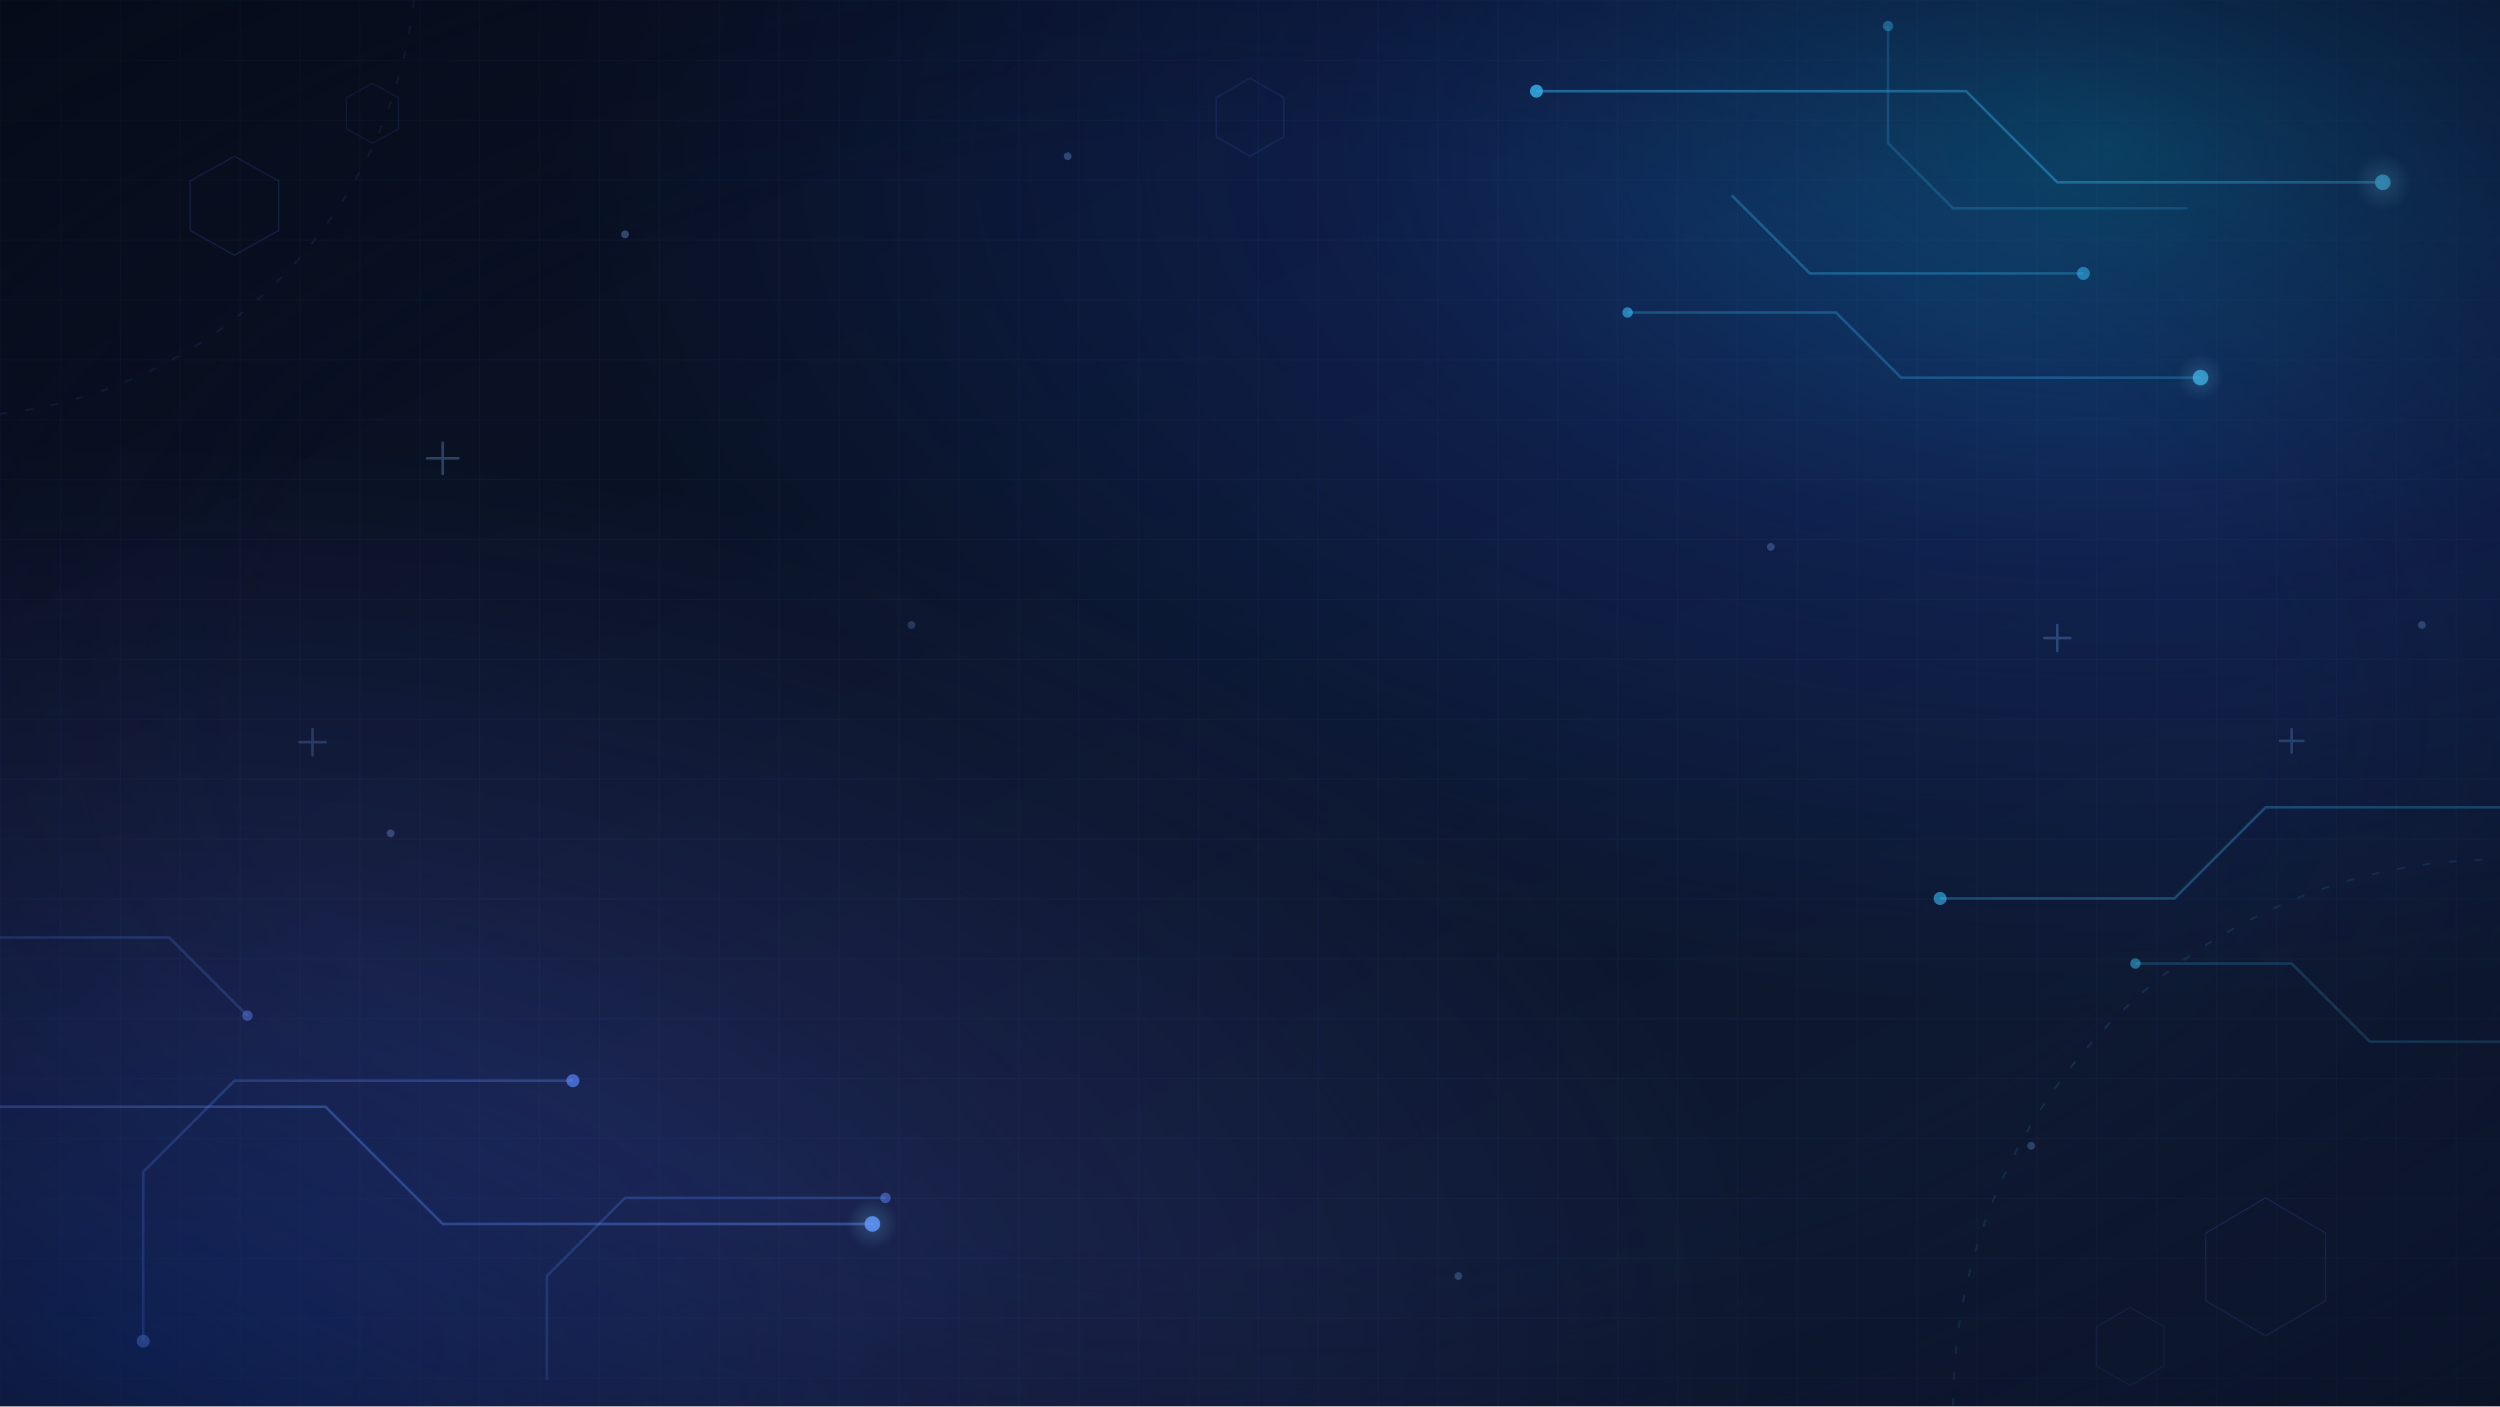
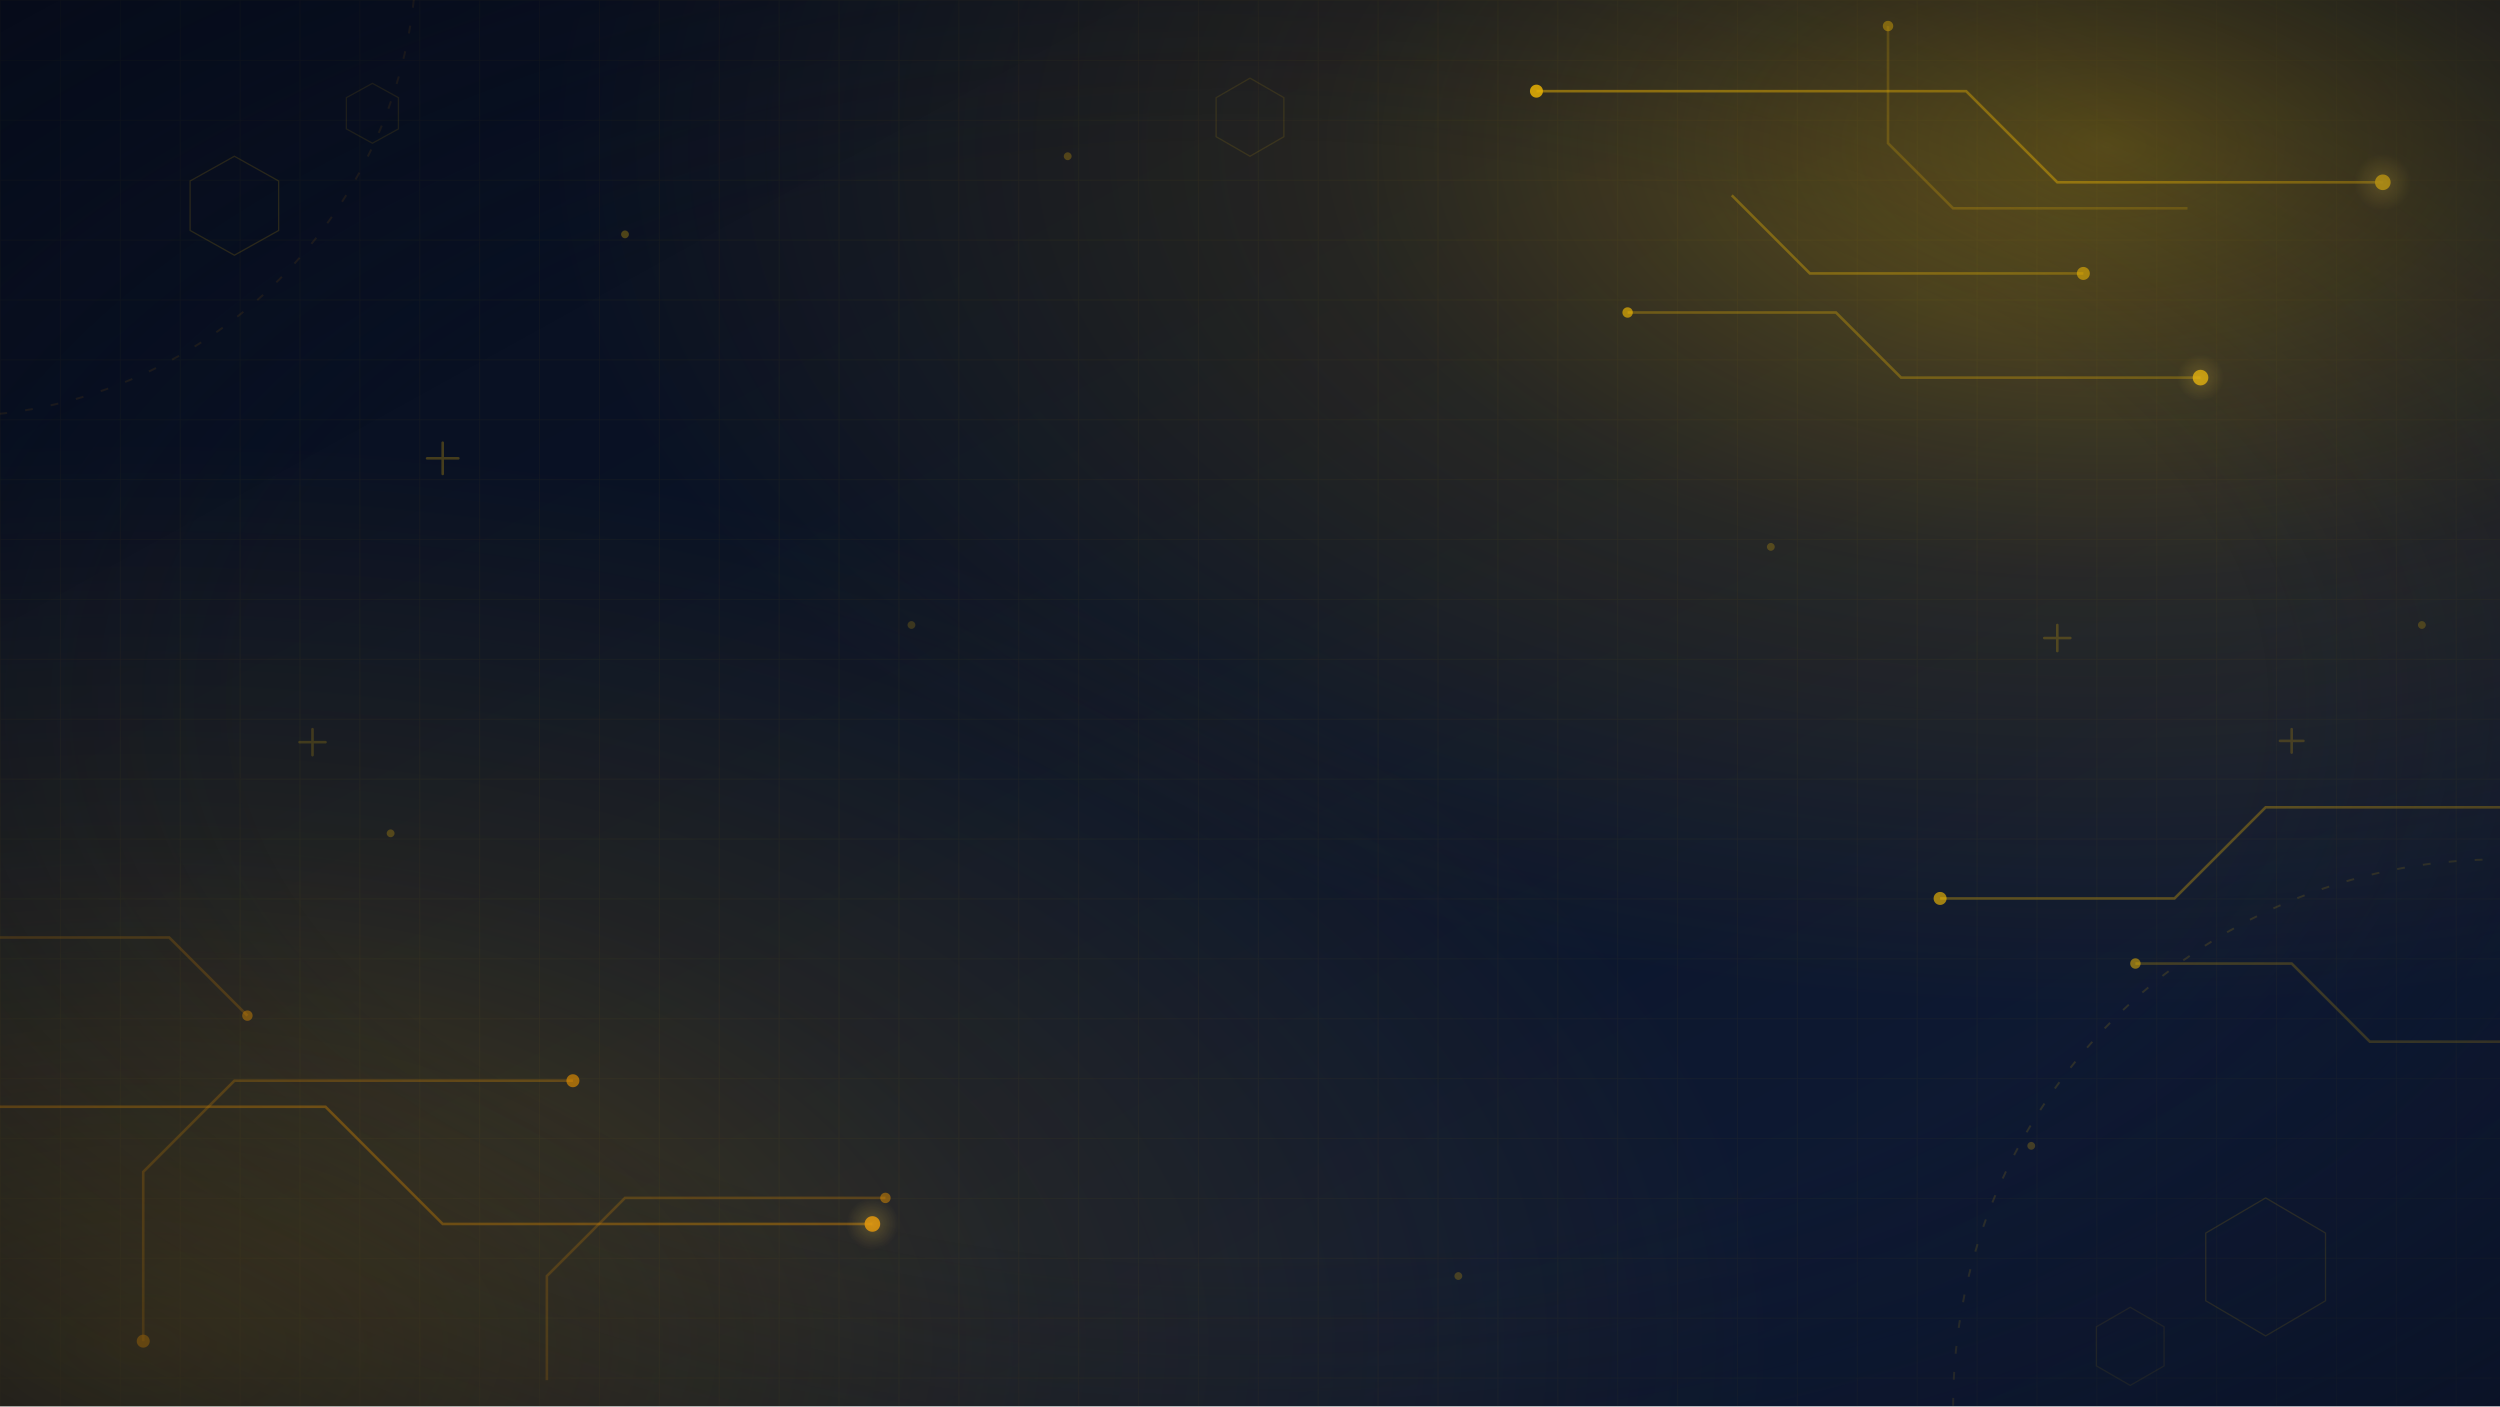
<svg xmlns="http://www.w3.org/2000/svg" viewBox="0 0 1920 1080" preserveAspectRatio="xMidYMid slice">
  <defs>
    <linearGradient id="bg" x1="0" y1="0" x2="1" y2="1">
      <stop offset="0" stop-color="#070d1d" />
      <stop offset=".45" stop-color="#0a1428" />
      <stop offset="1" stop-color="#101c38" />
    </linearGradient>
    <radialGradient id="glowA" cx=".84" cy=".1" r=".62">
-       <stop offset="0" stop-color="#0ea5e9" stop-opacity=".4" />
-       <stop offset=".5" stop-color="#2456f0" stop-opacity=".16" />
-       <stop offset="1" stop-color="#2456f0" stop-opacity="0" />
+       <stop offset="0" stop-color="#FFC300" stop-opacity=".4" />
+       <stop offset=".5" stop-color="#B8860B" stop-opacity=".16" />
+       <stop offset="1" stop-color="#B8860B" stop-opacity="0" />
    </radialGradient>
    <radialGradient id="glowB" cx=".06" cy=".96" r=".65">
-       <stop offset="0" stop-color="#2456f0" stop-opacity=".38" />
-       <stop offset=".55" stop-color="#6366f1" stop-opacity=".13" />
-       <stop offset="1" stop-color="#6366f1" stop-opacity="0" />
+       <stop offset="0" stop-color="#B8860B" stop-opacity=".38" />
+       <stop offset=".55" stop-color="#B8860B" stop-opacity=".13" />
+       <stop offset="1" stop-color="#B8860B" stop-opacity="0" />
    </radialGradient>
    <radialGradient id="glowC" cx=".5" cy=".5" r=".5">
-       <stop offset="0" stop-color="#7dd3fc" stop-opacity=".5" />
-       <stop offset="1" stop-color="#7dd3fc" stop-opacity="0" />
+       <stop offset="0" stop-color="#FFD54A" stop-opacity=".5" />
+       <stop offset="1" stop-color="#FFD54A" stop-opacity="0" />
    </radialGradient>
    <pattern id="grid" width="46" height="46" patternUnits="userSpaceOnUse">
-       <path d="M46 0H0v46" fill="none" stroke="#7db4ff" stroke-opacity=".055" />
+       <path d="M46 0H0v46" fill="none" stroke="#D4A50A" stroke-opacity=".055" />
    </pattern>
  </defs>
  <rect width="1920" height="1080" fill="url(#bg)" />
  <rect width="1920" height="1080" fill="url(#grid)" />
  <rect width="1920" height="1080" fill="url(#glowA)" />
  <rect width="1920" height="1080" fill="url(#glowB)" />
-   <g fill="none" stroke="#38bdf8" stroke-width="2">
+   <g fill="none" stroke="#FFC300" stroke-width="2">
    <path d="M1180 70h330l70 70h250" stroke-opacity=".5" />
    <path d="M1330 150l60 60h210" stroke-opacity=".32" />
    <path d="M1450 20v90l50 50h180" stroke-opacity=".24" />
    <path d="M1250 240h160l50 50h230" stroke-opacity=".28" />
  </g>
-   <g fill="#38bdf8">
+   <g fill="#FFC300">
    <circle cx="1180" cy="70" r="5" opacity=".85" />
    <circle cx="1830" cy="140" r="6" opacity=".9" />
    <circle cx="1600" cy="210" r="5" opacity=".6" />
    <circle cx="1690" cy="290" r="6" opacity=".75" />
    <circle cx="1450" cy="20" r="4" opacity=".55" />
    <circle cx="1250" cy="240" r="4" opacity=".6" />
  </g>
  <circle cx="1830" cy="140" r="22" fill="url(#glowC)" opacity=".55" />
  <circle cx="1690" cy="290" r="18" fill="url(#glowC)" opacity=".4" />
-   <g fill="none" stroke="#5b8cff" stroke-width="2">
+   <g fill="none" stroke="#E08D00" stroke-width="2">
    <path d="M-20 850h270l90 90h330" stroke-opacity=".42" />
    <path d="M110 1030V900l70-70h260" stroke-opacity=".3" />
    <path d="M420 1060v-80l60-60h200" stroke-opacity=".26" />
    <path d="M-20 720h150l60 60" stroke-opacity=".24" />
  </g>
-   <g fill="#5b8cff">
+   <g fill="#E08D00">
    <circle cx="670" cy="940" r="6" opacity=".85" />
    <circle cx="440" cy="830" r="5" opacity=".65" />
    <circle cx="680" cy="920" r="4" opacity=".5" />
    <circle cx="110" cy="1030" r="5" opacity=".6" />
    <circle cx="190" cy="780" r="4" opacity=".5" />
  </g>
  <circle cx="670" cy="940" r="20" fill="url(#glowC)" opacity=".45" />
-   <g fill="none" stroke="#38bdf8" stroke-width="2">
+   <g fill="none" stroke="#FFC300" stroke-width="2">
    <path d="M1980 620h-240l-70 70h-180" stroke-opacity=".3" />
    <path d="M1980 800h-160l-60-60h-120" stroke-opacity=".22" />
  </g>
-   <g fill="#38bdf8">
+   <g fill="#FFC300">
    <circle cx="1490" cy="690" r="5" opacity=".6" />
    <circle cx="1640" cy="740" r="4" opacity=".5" />
  </g>
-   <g fill="none" stroke="#4c7dff">
+   <g fill="none" stroke="#D4A50A">
    <polygon points="180,120 214,139 214,177 180,196 146,177 146,139" stroke-opacity=".22" />
    <polygon points="286,64 306,75 306,99 286,110 266,99 266,75" stroke-opacity=".15" />
    <polygon points="1740,920 1786,947 1786,999 1740,1026 1694,999 1694,947" stroke-opacity=".2" />
    <polygon points="1636,1004 1662,1019 1662,1049 1636,1064 1610,1049 1610,1019" stroke-opacity=".13" />
    <polygon points="960,60 986,75 986,105 960,120 934,105 934,75" stroke-opacity=".14" />
  </g>
-   <g stroke="#7db4ff" stroke-width="2" stroke-linecap="round">
+   <g stroke="#D4A50A" stroke-width="2" stroke-linecap="round">
    <path d="M340 340v24M328 352h24" stroke-opacity=".3" />
    <path d="M1580 480v20M1570 490h20" stroke-opacity=".26" />
    <path d="M240 560v20M230 570h20" stroke-opacity=".22" />
    <path d="M1760 560v18M1751 569h18" stroke-opacity=".24" />
  </g>
-   <g fill="#7db4ff">
+   <g fill="#D4A50A">
    <circle cx="480" cy="180" r="3" opacity=".35" />
    <circle cx="820" cy="120" r="3" opacity=".3" />
    <circle cx="1360" cy="420" r="3" opacity=".28" />
    <circle cx="300" cy="640" r="3" opacity=".3" />
    <circle cx="1120" cy="980" r="3" opacity=".28" />
    <circle cx="1560" cy="880" r="3" opacity=".3" />
    <circle cx="700" cy="480" r="3" opacity=".22" />
    <circle cx="1860" cy="480" r="3" opacity=".3" />
  </g>
-   <circle cx="1920" cy="1080" r="420" fill="none" stroke="#38bdf8" stroke-opacity=".14" stroke-width="1.5" stroke-dasharray="6 14" />
-   <circle cx="-40" cy="-40" r="360" fill="none" stroke="#5b8cff" stroke-opacity=".12" stroke-width="1.5" stroke-dasharray="6 14" />
+   <circle cx="1920" cy="1080" r="420" fill="none" stroke="#FFC300" stroke-opacity=".14" stroke-width="1.5" stroke-dasharray="6 14" />
+   <circle cx="-40" cy="-40" r="360" fill="none" stroke="#E08D00" stroke-opacity=".12" stroke-width="1.5" stroke-dasharray="6 14" />
  <radialGradient id="vig" cx=".5" cy=".5" r=".72">
    <stop offset=".55" stop-color="#070d1d" stop-opacity="0" />
    <stop offset="1" stop-color="#050a17" stop-opacity=".55" />
  </radialGradient>
  <rect width="1920" height="1080" fill="url(#vig)" />
</svg>
